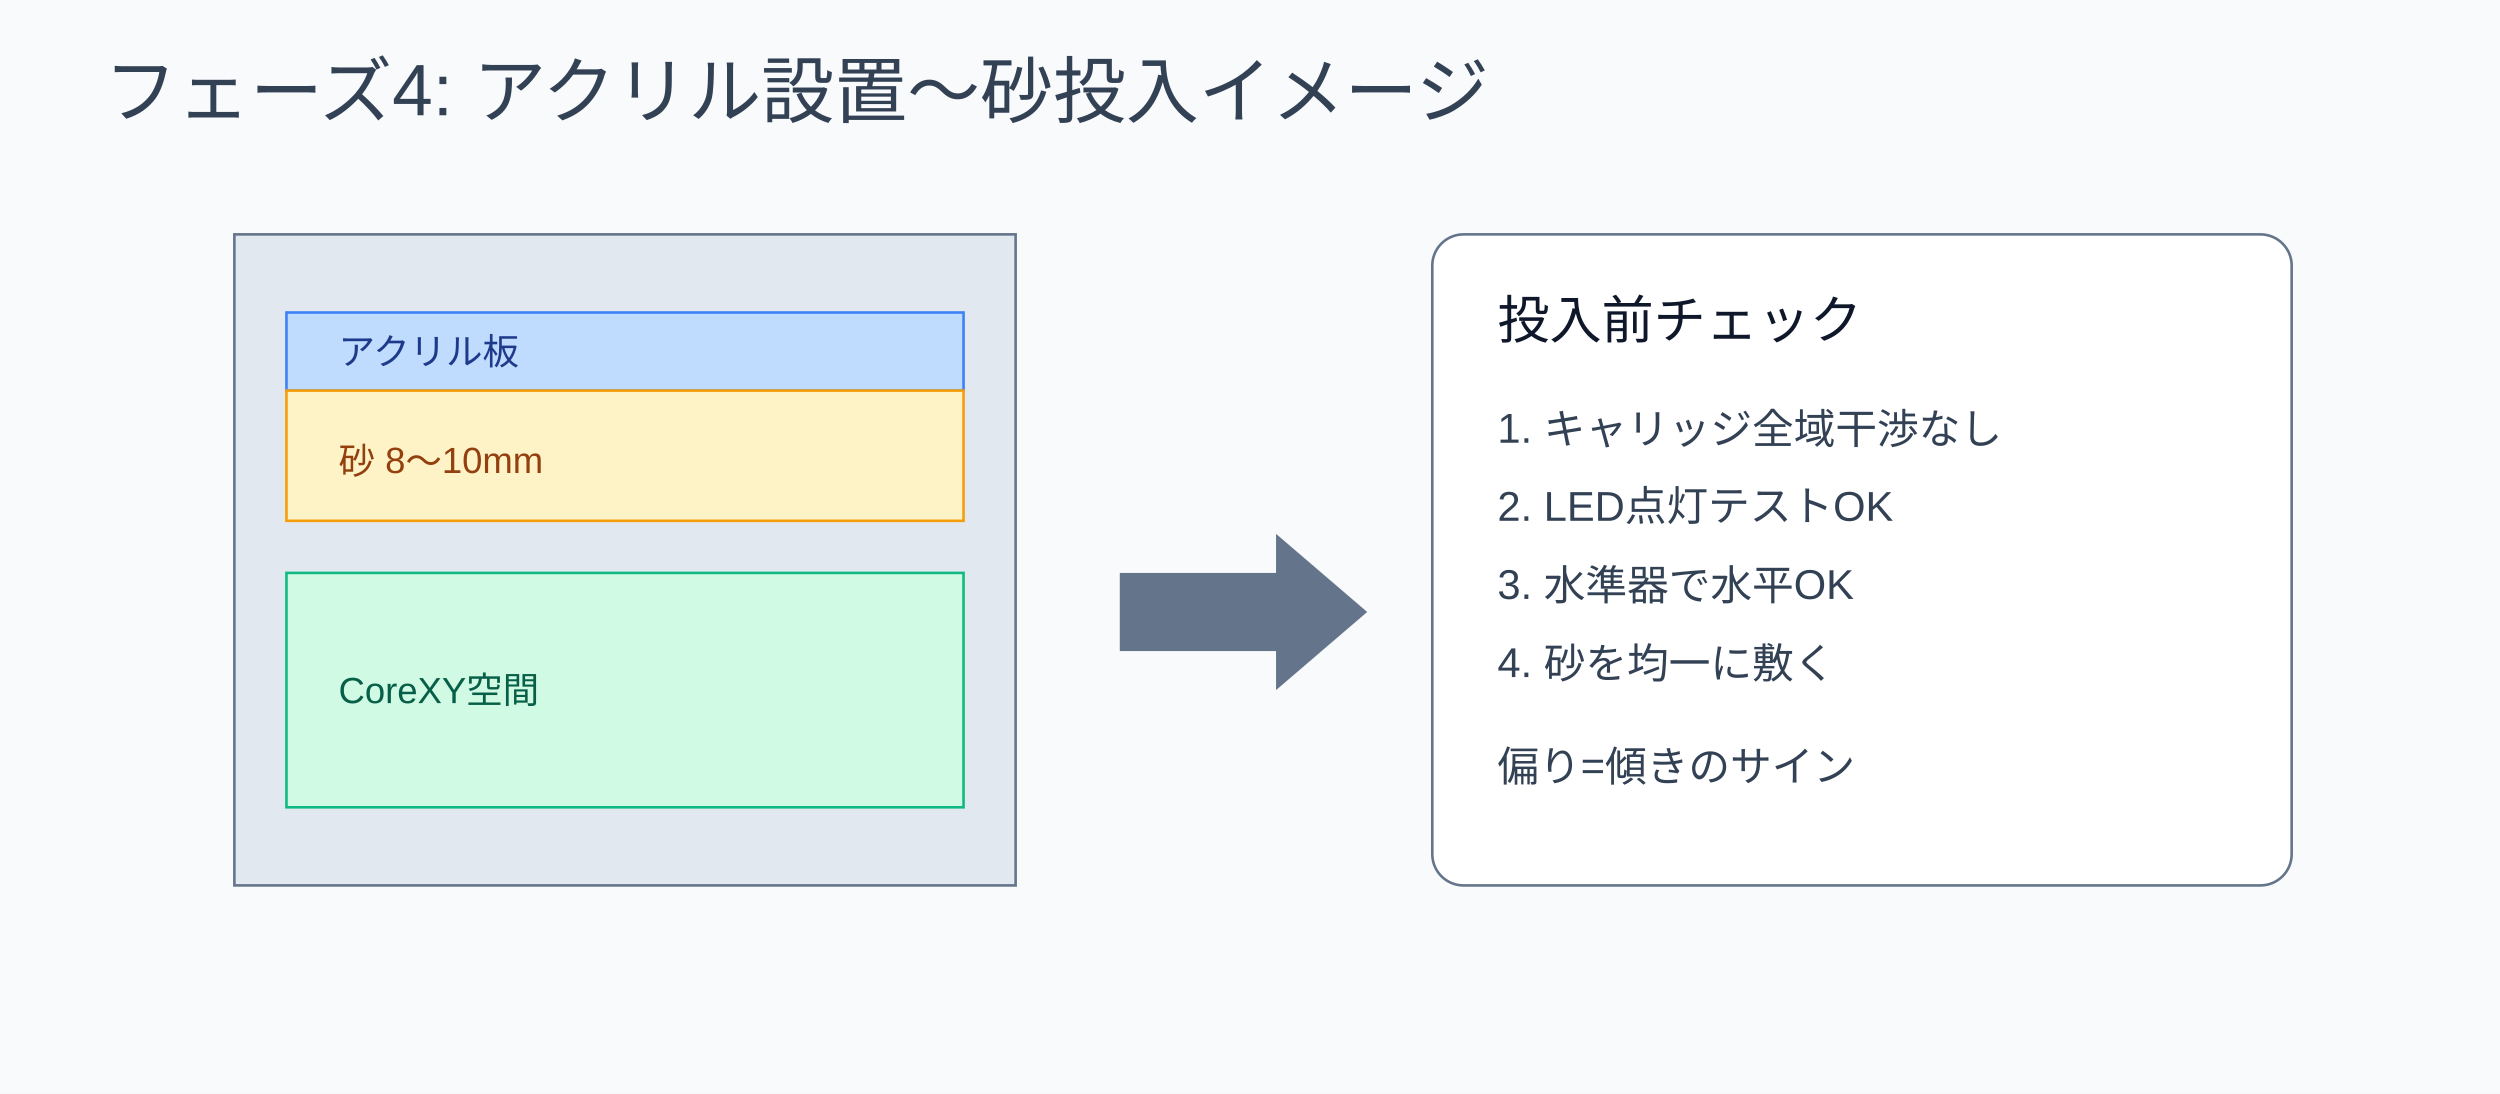
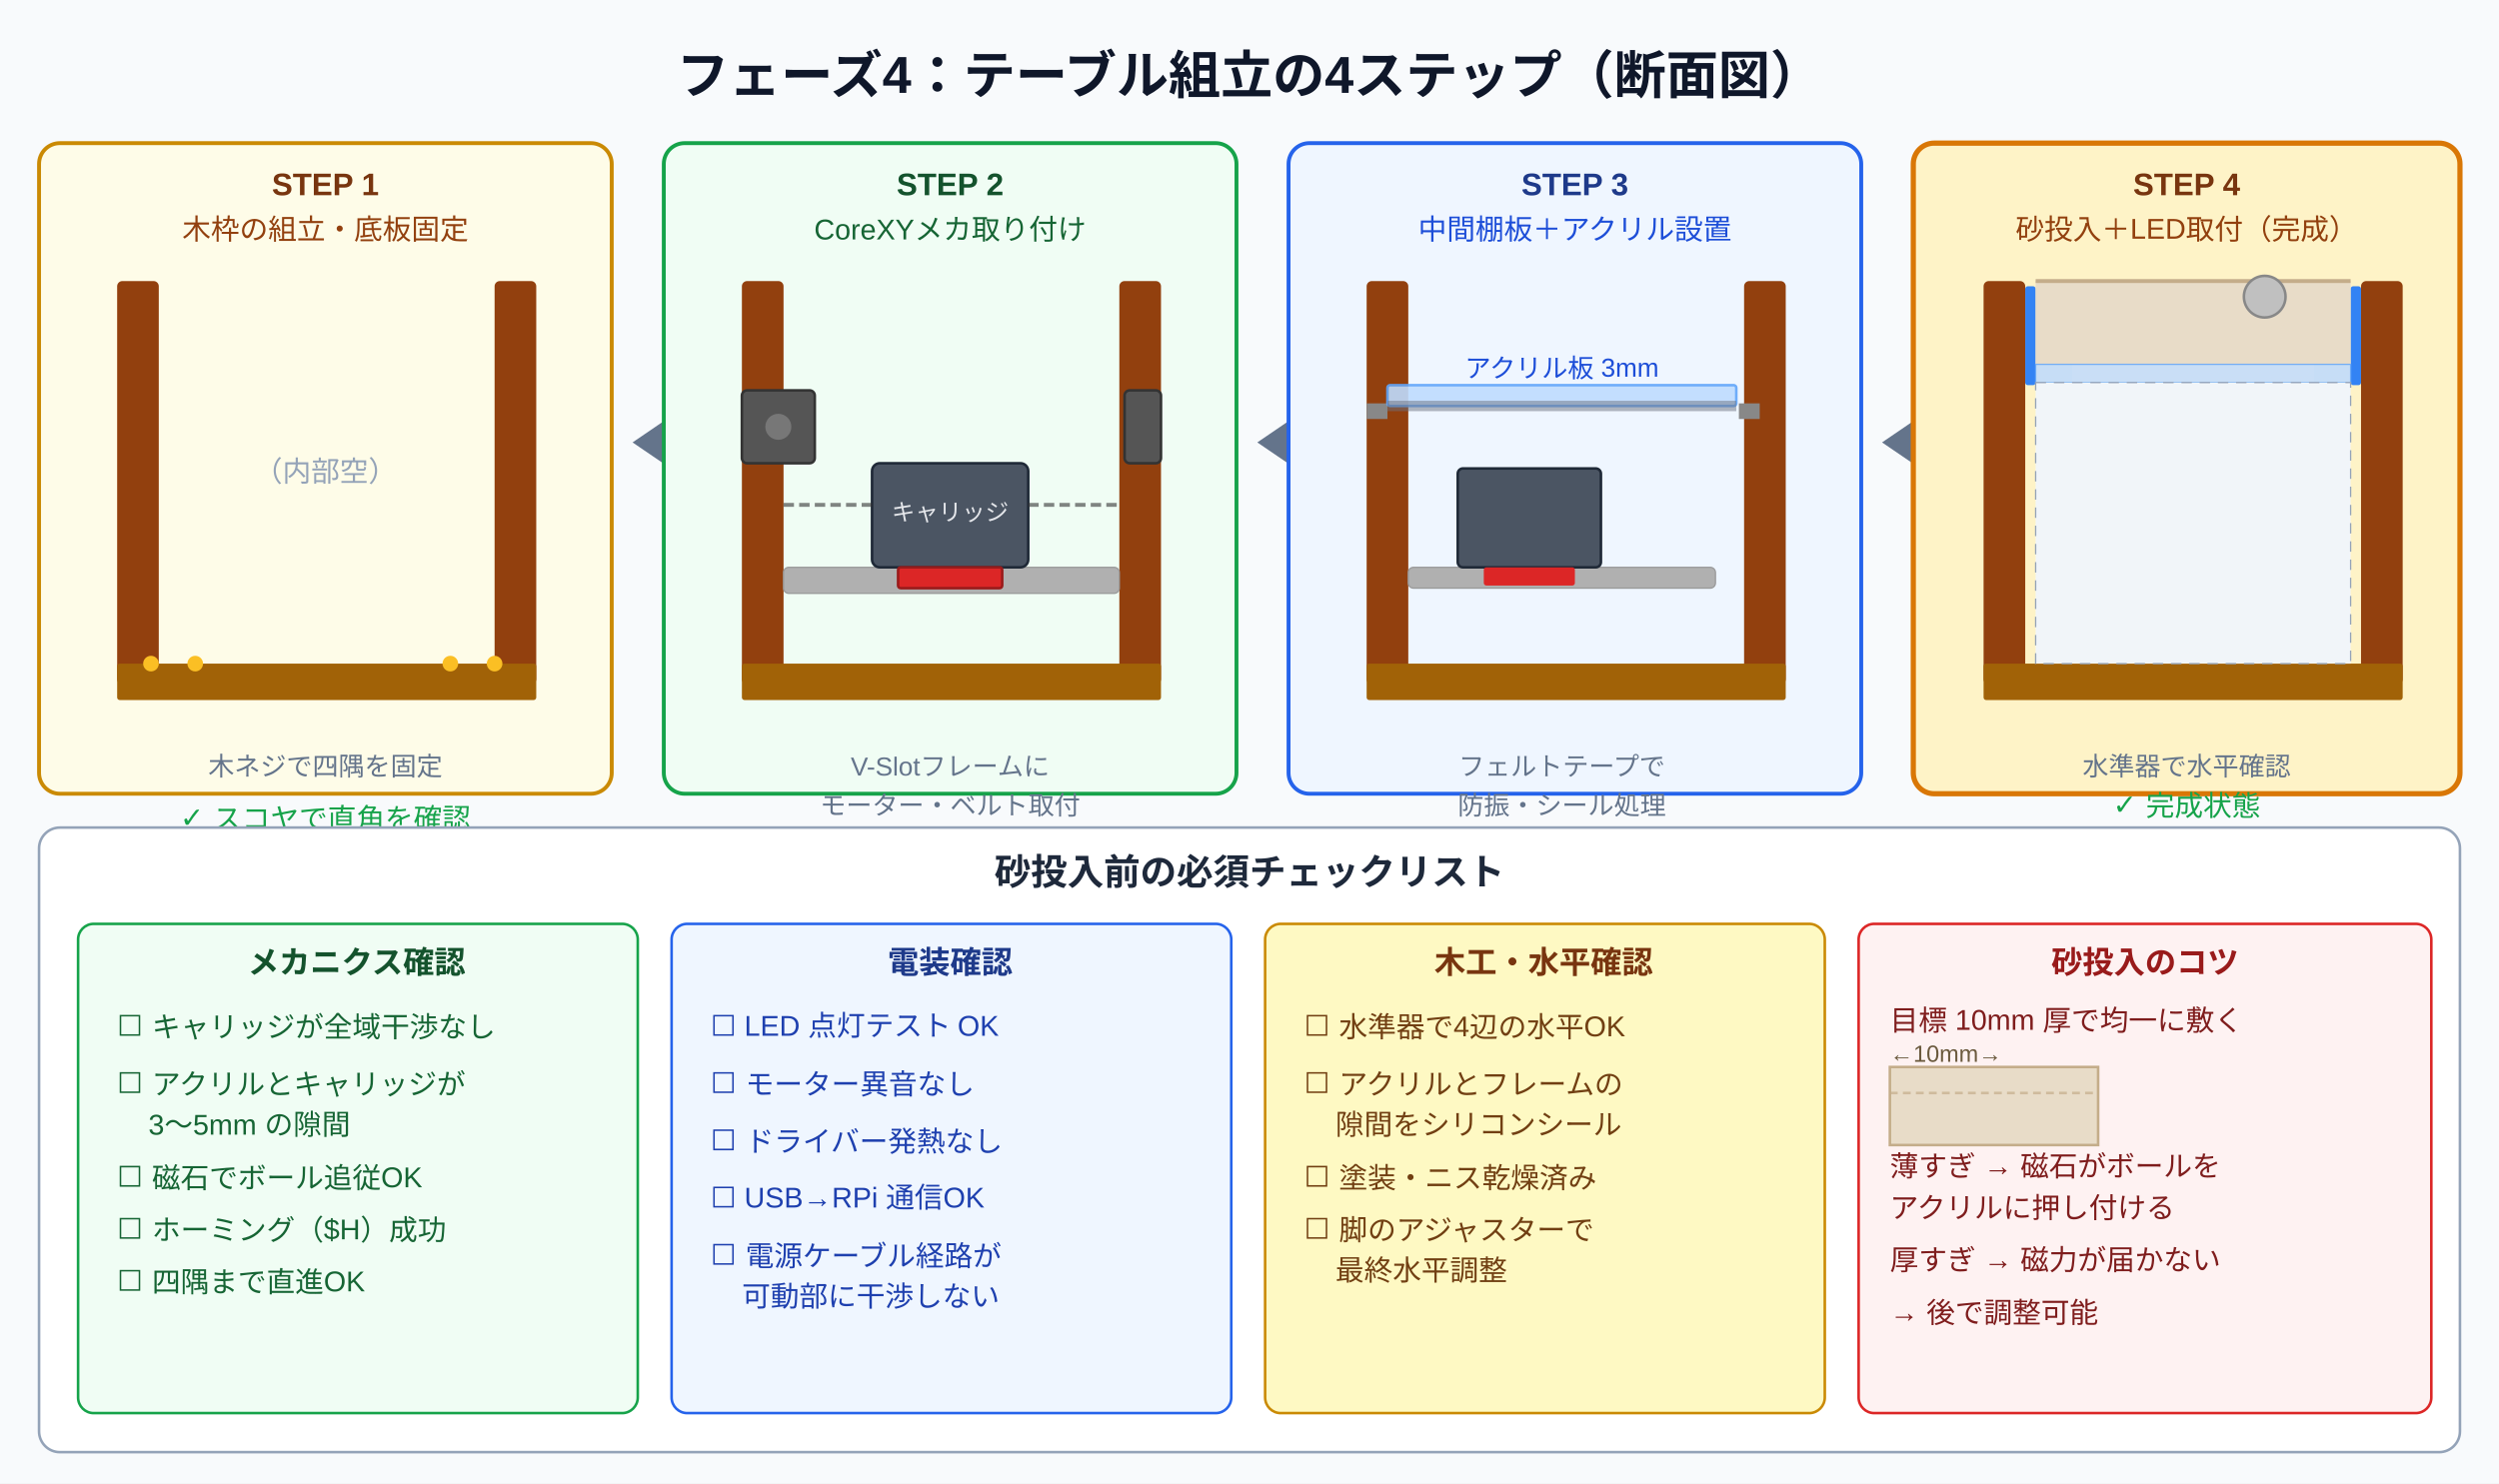
- <svg xmlns="http://www.w3.org/2000/svg" width="960" height="420" viewBox="0 0 960 420">
-   <rect width="960" height="420" fill="#f8fafc" />
-   <text x="40" y="45" font-size="28" font-family="Arial" fill="#334155">フェーズ4: アクリル設置〜砂投入イメージ</text>
-   <rect x="90" y="90" width="300" height="250" fill="#e2e8f0" stroke="#64748b" />
-   <rect x="110" y="120" width="260" height="30" fill="#bfdbfe" stroke="#3b82f6" />
-   <text x="130" y="140" font-size="14" font-family="Arial" fill="#1e3a8a">アクリル板</text>
-   <rect x="110" y="150" width="260" height="50" fill="#fef3c7" stroke="#f59e0b" />
-   <text x="130" y="182" font-size="14" font-family="Arial" fill="#92400e">砂 8〜10mm</text>
-   <rect x="110" y="220" width="260" height="90" fill="#d1fae5" stroke="#10b981" />
-   <text x="130" y="270" font-size="14" font-family="Arial" fill="#065f46">CoreXY空間</text>
-   <polygon points="430,220 490,220 490,205 525,235 490,265 490,250 430,250" fill="#64748b" />
-   <rect x="550" y="90" width="330" height="250" rx="12" fill="#ffffff" stroke="#64748b" />
-   <text x="575" y="130" font-size="20" font-family="Arial" fill="#0f172a">投入前チェック</text>
-   <text x="575" y="170" font-size="16" font-family="Arial" fill="#334155">1. キャリッジ全域干渉なし</text>
-   <text x="575" y="200" font-size="16" font-family="Arial" fill="#334155">2. LED点灯テストOK</text>
-   <text x="575" y="230" font-size="16" font-family="Arial" fill="#334155">3. 水準器で水平OK</text>
-   <text x="575" y="260" font-size="16" font-family="Arial" fill="#334155">4. 砂を均一に敷く</text>
-   <text x="575" y="300" font-size="16" font-family="Arial" fill="#334155">偏り=傾きのサイン</text>
+ <svg xmlns="http://www.w3.org/2000/svg" width="960" height="570" viewBox="0 0 960 570">
+   <rect width="960" height="570" fill="#f8fafc" />
+   <text x="480" y="36" text-anchor="middle" font-size="20" font-weight="bold" font-family="Arial,sans-serif" fill="#0f172a">フェーズ4：テーブル組立の4ステップ（断面図）</text>
+   <rect x="15" y="55" width="220" height="250" rx="8" fill="#fefce8" stroke="#ca8a04" stroke-width="1.5" />
+   <text x="125" y="75" text-anchor="middle" font-size="12" font-weight="bold" font-family="Arial,sans-serif" fill="#78350f">STEP 1</text>
+   <text x="125" y="92" text-anchor="middle" font-size="11" font-family="Arial,sans-serif" fill="#92400e">木枠の組立・底板固定</text>
+   <rect x="45" y="108" width="16" height="155" rx="2" fill="#92400e" />
+   <rect x="190" y="108" width="16" height="155" rx="2" fill="#92400e" />
+   <rect x="45" y="255" width="161" height="14" rx="1" fill="#a16207" />
+   <text x="125" y="185" text-anchor="middle" font-size="11" font-family="Arial,sans-serif" fill="#94a3b8">（内部空）</text>
+   <circle cx="58" cy="255" r="3" fill="#fbbf24" />
+   <circle cx="75" cy="255" r="3" fill="#fbbf24" />
+   <circle cx="173" cy="255" r="3" fill="#fbbf24" />
+   <circle cx="190" cy="255" r="3" fill="#fbbf24" />
+   <text x="125" y="298" text-anchor="middle" font-size="10" font-family="Arial,sans-serif" fill="#64748b">木ネジで四隅を固定</text>
+   <text x="125" y="318" text-anchor="middle" font-size="11" font-family="Arial,sans-serif" fill="#16a34a">✓ スコヤで直角を確認</text>
+   <polygon points="243,170 265,155 265,185" fill="#64748b" />
+   <rect x="255" y="55" width="220" height="250" rx="8" fill="#f0fdf4" stroke="#16a34a" stroke-width="1.5" />
+   <text x="365" y="75" text-anchor="middle" font-size="12" font-weight="bold" font-family="Arial,sans-serif" fill="#14532d">STEP 2</text>
+   <text x="365" y="92" text-anchor="middle" font-size="11" font-family="Arial,sans-serif" fill="#166534">CoreXYメカ取り付け</text>
+   <rect x="285" y="108" width="16" height="155" rx="2" fill="#92400e" />
+   <rect x="430" y="108" width="16" height="155" rx="2" fill="#92400e" />
+   <rect x="285" y="255" width="161" height="14" rx="1" fill="#a16207" />
+   <rect x="301" y="218" width="129" height="10" rx="2" fill="#b0b0b0" stroke="#999" stroke-width="0.5" />
+   <rect x="335" y="178" width="60" height="40" rx="3" fill="#4b5563" stroke="#1f2937" stroke-width="1" />
+   <text x="365" y="200" text-anchor="middle" font-size="9" font-family="Arial,sans-serif" fill="#e5e7eb">キャリッジ</text>
+   <rect x="345" y="218" width="40" height="8" rx="1" fill="#dc2626" stroke="#991b1b" />
+   <line x1="301" y1="194" x2="335" y2="194" stroke="#333" stroke-width="1.5" stroke-dasharray="4 2" opacity="0.6" />
+   <line x1="395" y1="194" x2="430" y2="194" stroke="#333" stroke-width="1.5" stroke-dasharray="4 2" opacity="0.6" />
+   <rect x="285" y="150" width="28" height="28" rx="2" fill="#555" stroke="#333" />
+   <circle cx="299" cy="164" r="5" fill="#777" />
+   <rect x="432" y="150" width="14" height="28" rx="2" fill="#555" stroke="#333" />
+   <text x="365" y="298" text-anchor="middle" font-size="10" font-family="Arial,sans-serif" fill="#64748b">V-Slotフレームに</text>
+   <text x="365" y="313" text-anchor="middle" font-size="10" font-family="Arial,sans-serif" fill="#64748b">モーター・ベルト取付</text>
+   <polygon points="483,170 505,155 505,185" fill="#64748b" />
+   <rect x="495" y="55" width="220" height="250" rx="8" fill="#eff6ff" stroke="#2563eb" stroke-width="1.5" />
+   <text x="605" y="75" text-anchor="middle" font-size="12" font-weight="bold" font-family="Arial,sans-serif" fill="#1e3a8a">STEP 3</text>
+   <text x="605" y="92" text-anchor="middle" font-size="11" font-family="Arial,sans-serif" fill="#1d4ed8">中間棚板＋アクリル設置</text>
+   <rect x="525" y="108" width="16" height="155" rx="2" fill="#92400e" />
+   <rect x="670" y="108" width="16" height="155" rx="2" fill="#92400e" />
+   <rect x="525" y="255" width="161" height="14" rx="1" fill="#a16207" />
+   <rect x="525" y="155" width="8" height="6" fill="#888" />
+   <rect x="668" y="155" width="8" height="6" fill="#888" />
+   <rect x="533" y="148" width="134" height="8" rx="1" fill="#bfdbfe" opacity="0.9" stroke="#60a5fa" stroke-width="1" />
+   <text x="600" y="145" text-anchor="middle" font-size="10" font-family="Arial,sans-serif" fill="#1d4ed8">アクリル板 3mm</text>
+   <rect x="541" y="218" width="118" height="8" rx="2" fill="#b0b0b0" stroke="#999" stroke-width="0.5" />
+   <rect x="560" y="180" width="55" height="38" rx="2" fill="#4b5563" stroke="#1f2937" />
+   <rect x="570" y="218" width="35" height="7" rx="1" fill="#dc2626" />
+   <rect x="533" y="154" width="134" height="4" fill="#6b7280" opacity="0.5" />
+   <text x="600" y="298" text-anchor="middle" font-size="10" font-family="Arial,sans-serif" fill="#64748b">フェルトテープで</text>
+   <text x="600" y="313" text-anchor="middle" font-size="10" font-family="Arial,sans-serif" fill="#64748b">防振・シール処理</text>
+   <polygon points="723,170 745,155 745,185" fill="#64748b" />
+   <rect x="735" y="55" width="210" height="250" rx="8" fill="#fef3c7" stroke="#d97706" stroke-width="2" />
+   <text x="840" y="75" text-anchor="middle" font-size="12" font-weight="bold" font-family="Arial,sans-serif" fill="#78350f">STEP 4</text>
+   <text x="840" y="92" text-anchor="middle" font-size="11" font-family="Arial,sans-serif" fill="#92400e">砂投入＋LED取付（完成）</text>
+   <rect x="762" y="108" width="16" height="155" rx="2" fill="#92400e" />
+   <rect x="907" y="108" width="16" height="155" rx="2" fill="#92400e" />
+   <rect x="762" y="255" width="161" height="14" rx="1" fill="#a16207" />
+   <rect x="778" y="110" width="4" height="38" rx="1" fill="#0066FF" opacity="0.8" />
+   <rect x="903" y="110" width="4" height="38" rx="1" fill="#0066FF" opacity="0.8" />
+   <rect x="782" y="110" width="14" height="38" fill="#0066FF" opacity="0.08" />
+   <rect x="889" y="110" width="14" height="38" fill="#0066FF" opacity="0.08" />
+   <rect x="782" y="108" width="121" height="32" fill="#e8dcc8" />
+   <line x1="782" y1="108" x2="903" y2="108" stroke="#c4ad8a" stroke-width="1.5" />
+   <circle cx="870" cy="114" r="8" fill="#c0c0c0" stroke="#888" stroke-width="1" />
+   <rect x="782" y="140" width="121" height="7" fill="#bfdbfe" opacity="0.85" stroke="#60a5fa" stroke-width="0.5" />
+   <rect x="782" y="147" width="121" height="108" fill="#f1f5f9" stroke="#94a3b8" stroke-width="0.5" stroke-dasharray="4 3" />
+   <text x="840" y="298" text-anchor="middle" font-size="10" font-family="Arial,sans-serif" fill="#64748b">水準器で水平確認</text>
+   <text x="840" y="313" text-anchor="middle" font-size="11" font-family="Arial,sans-serif" fill="#16a34a">✓ 完成状態</text>
+   <rect x="15" y="318" width="930" height="240" rx="8" fill="#fff" stroke="#94a3b8" stroke-width="1" />
+   <text x="480" y="340" text-anchor="middle" font-size="14" font-weight="bold" font-family="Arial,sans-serif" fill="#1e293b">砂投入前の必須チェックリスト</text>
+   <rect x="30" y="355" width="215" height="188" rx="6" fill="#f0fdf4" stroke="#16a34a" stroke-width="1" />
+   <text x="137" y="374" text-anchor="middle" font-size="12" font-weight="bold" font-family="Arial,sans-serif" fill="#14532d">メカニクス確認</text>
+   <text x="45" y="398" font-size="11" font-family="Arial,sans-serif" fill="#166534">☐ キャリッジが全域干渉なし</text>
+   <text x="45" y="420" font-size="11" font-family="Arial,sans-serif" fill="#166534">☐ アクリルとキャリッジが</text>
+   <text x="57" y="436" font-size="11" font-family="Arial,sans-serif" fill="#166534">　 3〜5mm の隙間</text>
+   <text x="45" y="456" font-size="11" font-family="Arial,sans-serif" fill="#166534">☐ 磁石でボール追従OK</text>
+   <text x="45" y="476" font-size="11" font-family="Arial,sans-serif" fill="#166534">☐ ホーミング（$H）成功</text>
+   <text x="45" y="496" font-size="11" font-family="Arial,sans-serif" fill="#166534">☐ 四隅まで直進OK</text>
+   <rect x="258" y="355" width="215" height="188" rx="6" fill="#eff6ff" stroke="#2563eb" stroke-width="1" />
+   <text x="365" y="374" text-anchor="middle" font-size="12" font-weight="bold" font-family="Arial,sans-serif" fill="#1e3a8a">電装確認</text>
+   <text x="273" y="398" font-size="11" font-family="Arial,sans-serif" fill="#1e40af">☐ LED 点灯テスト OK</text>
+   <text x="273" y="420" font-size="11" font-family="Arial,sans-serif" fill="#1e40af">☐ モーター異音なし</text>
+   <text x="273" y="442" font-size="11" font-family="Arial,sans-serif" fill="#1e40af">☐ ドライバー発熱なし</text>
+   <text x="273" y="464" font-size="11" font-family="Arial,sans-serif" fill="#1e40af">☐ USB→RPi 通信OK</text>
+   <text x="273" y="486" font-size="11" font-family="Arial,sans-serif" fill="#1e40af">☐ 電源ケーブル経路が</text>
+   <text x="285" y="502" font-size="11" font-family="Arial,sans-serif" fill="#1e40af">　 可動部に干渉しない</text>
+   <rect x="486" y="355" width="215" height="188" rx="6" fill="#fef9c3" stroke="#ca8a04" stroke-width="1" />
+   <text x="593" y="374" text-anchor="middle" font-size="12" font-weight="bold" font-family="Arial,sans-serif" fill="#78350f">木工・水平確認</text>
+   <text x="501" y="398" font-size="11" font-family="Arial,sans-serif" fill="#713f12">☐ 水準器で4辺の水平OK</text>
+   <text x="501" y="420" font-size="11" font-family="Arial,sans-serif" fill="#713f12">☐ アクリルとフレームの</text>
+   <text x="513" y="436" font-size="11" font-family="Arial,sans-serif" fill="#713f12">　 隙間をシリコンシール</text>
+   <text x="501" y="456" font-size="11" font-family="Arial,sans-serif" fill="#713f12">☐ 塗装・ニス乾燥済み</text>
+   <text x="501" y="476" font-size="11" font-family="Arial,sans-serif" fill="#713f12">☐ 脚のアジャスターで</text>
+   <text x="513" y="492" font-size="11" font-family="Arial,sans-serif" fill="#713f12">　 最終水平調整</text>
+   <rect x="714" y="355" width="220" height="188" rx="6" fill="#fef2f2" stroke="#dc2626" stroke-width="1" />
+   <text x="824" y="374" text-anchor="middle" font-size="12" font-weight="bold" font-family="Arial,sans-serif" fill="#991b1b">砂投入のコツ</text>
+   <text x="726" y="396" font-size="11" font-family="Arial,sans-serif" fill="#7f1d1d">目標 10mm 厚で均一に敷く</text>
+   <rect x="726" y="410" width="80" height="30" fill="#e8dcc8" stroke="#c4ad8a" />
+   <line x1="726" y1="420" x2="806" y2="420" stroke="#c4ad8a" stroke-width="1" stroke-dasharray="3 2" opacity="0.7" />
+   <text x="726" y="408" font-size="9" font-family="Arial,sans-serif" fill="#6b5a3e">←10mm→</text>
+   <text x="726" y="452" font-size="11" font-family="Arial,sans-serif" fill="#7f1d1d">薄すぎ → 磁石がボールを</text>
+   <text x="726" y="468" font-size="11" font-family="Arial,sans-serif" fill="#7f1d1d">アクリルに押し付ける</text>
+   <text x="726" y="488" font-size="11" font-family="Arial,sans-serif" fill="#7f1d1d">厚すぎ → 磁力が届かない</text>
+   <text x="726" y="508" font-size="11" font-family="Arial,sans-serif" fill="#7f1d1d">→ 後で調整可能</text>
</svg>
